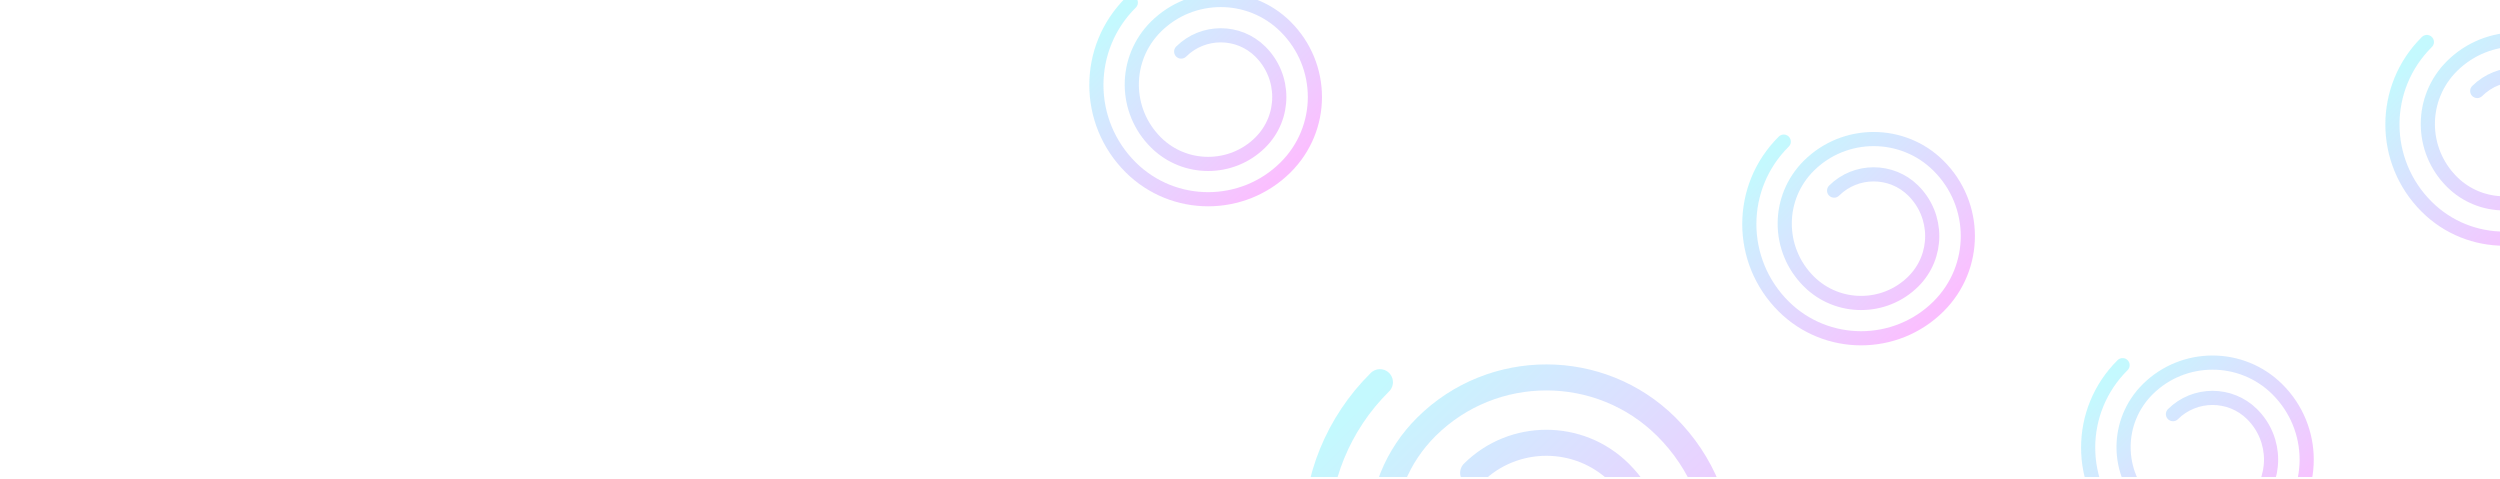
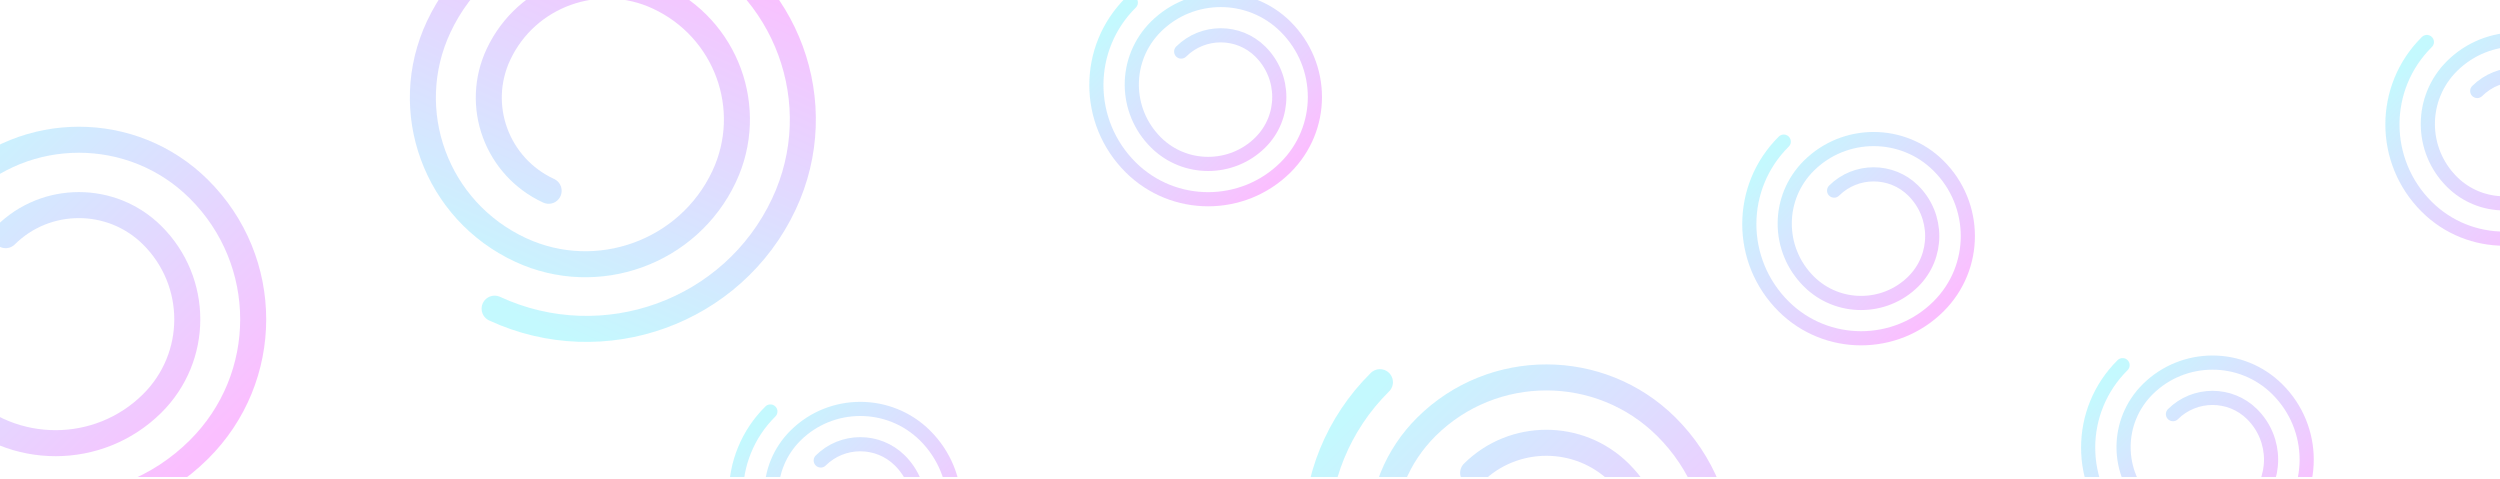
<svg xmlns="http://www.w3.org/2000/svg" width="100%" height="100%" viewBox="0 0 3574 684" version="1.1" xml:space="preserve" style="fill-rule:evenodd;clip-rule:evenodd;stroke-linecap:round;stroke-linejoin:round;stroke-miterlimit:1.5;">
  <g id="Header">
    <clipPath id="_clip1">
      <rect id="Header-Background" x="0" y="0" width="3574.23" height="682.032" />
    </clipPath>
    <g clip-path="url(#_clip1)">
      <g opacity="0.25">
        <rect x="0" y="0" width="3574.23" height="682.032" style="fill:none;" />
        <clipPath id="_clip2">
          <rect x="0" y="0" width="3574.23" height="682.032" />
        </clipPath>
        <g clip-path="url(#_clip2)">
+           <path id="Icon" d="M-125.189,206.551C-246.716,327.06 -246.716,522.443 -125.189,642.952C-12.168,755.025 171.074,755.025 284.095,642.952C387.916,540.001 387.916,373.084 284.095,270.133C189.473,176.305 36.061,176.305 -58.561,270.133C-143.984,354.84 -143.984,492.176 -58.561,576.883C17.662,652.467 141.244,652.467 217.467,576.883C284.491,510.421 284.491,402.664 217.467,336.202C159.643,278.863 65.891,278.863 8.066,336.202" style="fill:none;stroke:url(#_Linear3);stroke-width:37.2px;" />
+           <path id="Icon1" d="M707.095,441.264C862.878,513.247 1048.01,446.373 1120.6,291.896C1188.11,148.233 1125.4,-22.499 980.518,-89.444C847.433,-150.939 689.272,-93.809 627.256,38.161C570.736,158.438 623.244,301.376 744.538,357.423C854.038,408.02 984.17,361.014 1035.2,252.431C1080.73,155.542 1038.43,40.397 940.719,-4.752C854.803,-44.451 752.7,-7.569 712.664,77.626C678.124,151.129 710.213,238.48 784.336,272.73" style="fill:none;stroke:url(#_Linear4);stroke-width:37.2px;" />
          <path id="Icon2" d="M1972.75,546.351C1851.22,666.86 1851.22,862.243 1972.75,982.752C2085.77,1094.83 2269.01,1094.83 2382.03,982.752C2485.85,879.801 2485.85,712.885 2382.03,609.934C2287.41,516.105 2133.99,516.105 2039.37,609.934C1953.95,694.64 1953.95,831.977 2039.37,916.683C2115.6,992.267 2239.18,992.267 2315.4,916.683C2382.43,850.221 2382.43,742.465 2315.4,676.003C2257.58,618.663 2163.82,618.663 2106,676.003" style="fill:none;stroke:url(#_Linear5);stroke-width:37.2px;" />
          <path id="Icon3" d="M2550.06,202.452C2484.41,267.552 2484.41,373.099 2550.06,438.199C2611.11,498.742 2710.1,498.742 2771.16,438.199C2827.24,382.584 2827.24,292.415 2771.16,236.8C2720.04,186.113 2637.16,186.113 2586.05,236.8C2539.9,282.559 2539.9,356.749 2586.05,402.508C2627.23,443.339 2693.99,443.339 2735.16,402.508C2771.37,366.605 2771.37,308.394 2735.16,272.491C2703.93,241.515 2653.28,241.515 2622.04,272.491" style="fill:none;stroke:url(#_Linear6);stroke-width:20.24px;" />
          <path id="Icon4" d="M1616.62,3.667C1550.97,68.767 1550.97,174.315 1616.62,239.415C1677.68,299.957 1776.66,299.957 1837.72,239.415C1893.8,183.8 1893.8,93.63 1837.72,38.015C1786.6,-12.672 1703.73,-12.672 1652.61,38.015C1606.47,83.774 1606.47,157.965 1652.61,203.724C1693.79,244.555 1760.55,244.555 1801.73,203.724C1837.93,167.82 1837.93,109.61 1801.73,73.706C1770.49,42.731 1719.84,42.731 1688.61,73.706" style="fill:none;stroke:url(#_Linear7);stroke-width:20.24px;" />
          <path id="Icon5" d="M3034.46,522.03C2968.81,587.13 2968.81,692.678 3034.46,757.777C3095.52,818.32 3194.51,818.32 3255.56,757.777C3311.65,702.162 3311.65,611.993 3255.56,556.378C3204.45,505.691 3121.57,505.691 3070.46,556.378C3024.31,602.137 3024.31,676.327 3070.46,722.086C3111.63,762.918 3178.39,762.918 3219.57,722.086C3255.78,686.183 3255.78,627.972 3219.57,592.069C3188.33,561.094 3137.69,561.094 3106.45,592.069" style="fill:none;stroke:url(#_Linear8);stroke-width:20.24px;" />
          <path id="Icon6" d="M3469.45,60.041C3403.8,125.141 3403.8,230.688 3469.45,295.788C3530.5,356.331 3629.49,356.331 3690.54,295.788C3746.63,240.173 3746.63,150.004 3690.54,94.389C3639.43,43.702 3556.55,43.702 3505.44,94.389C3459.29,140.148 3459.29,214.338 3505.44,260.097C3546.62,300.928 3613.38,300.928 3654.55,260.097C3690.76,224.194 3690.76,165.983 3654.55,130.08C3623.31,99.104 3572.67,99.105 3541.43,130.08" style="fill:none;stroke:url(#_Linear9);stroke-width:20.24px;" />
+           <path id="Icon7" d="M1101.34,588.263C1035.68,653.363 1035.68,758.911 1101.34,824.01C1162.39,884.553 1261.38,884.553 1322.43,824.01C1378.52,768.396 1378.52,678.226 1322.43,622.611C1271.32,571.924 1188.44,571.924 1137.33,622.611C1091.18,668.37 1091.18,742.56 1137.33,788.319C1178.5,829.151 1245.26,829.151 1286.44,788.319C1322.65,752.416 1322.65,694.205 1286.44,658.302C1255.2,627.327 1204.56,627.327 1173.32,658.302" style="fill:none;stroke:url(#_Linear10);stroke-width:20.24px;" />
        </g>
      </g>
    </g>
  </g>
  <defs>
+     <linearGradient id="_Linear3" x1="0" y1="0" x2="1" y2="0.009" gradientUnits="userSpaceOnUse" gradientTransform="matrix(-424.687,-421.127,392.627,-389.336,275.766,651.21)">
+       <stop offset="0" style="stop-color:rgb(237,0,255);stop-opacity:1" />
+       <stop offset="1" style="stop-color:rgb(18,233,253);stop-opacity:1" />
+     </linearGradient>
+     <linearGradient id="_Linear4" x1="0" y1="0" x2="1" y2="-0.007" gradientUnits="userSpaceOnUse" gradientTransform="matrix(-253.678,539.831,-503.297,-232.562,991.194,-84.5106)">
+       <stop offset="0" style="stop-color:rgb(237,0,255);stop-opacity:1" />
+       <stop offset="1" style="stop-color:rgb(18,233,253);stop-opacity:1" />
+     </linearGradient>
    <linearGradient id="_Linear5" x1="0" y1="0" x2="1" y2="0.009" gradientUnits="userSpaceOnUse" gradientTransform="matrix(-424.687,-421.127,392.627,-389.336,2373.7,991.011)">
      <stop offset="0" style="stop-color:rgb(237,0,255);stop-opacity:1" />
      <stop offset="1" style="stop-color:rgb(18,233,253);stop-opacity:1" />
    </linearGradient>
    <linearGradient id="_Linear6" x1="0" y1="0" x2="1" y2="0.009" gradientUnits="userSpaceOnUse" gradientTransform="matrix(-229.419,-227.496,212.1,-210.322,2766.66,442.661)">
      <stop offset="0" style="stop-color:rgb(237,0,255);stop-opacity:1" />
      <stop offset="1" style="stop-color:rgb(18,233,253);stop-opacity:1" />
    </linearGradient>
    <linearGradient id="_Linear7" x1="0" y1="0" x2="1" y2="0.009" gradientUnits="userSpaceOnUse" gradientTransform="matrix(-229.419,-227.496,212.1,-210.322,1833.22,243.876)">
      <stop offset="0" style="stop-color:rgb(237,0,255);stop-opacity:1" />
      <stop offset="1" style="stop-color:rgb(18,233,253);stop-opacity:1" />
    </linearGradient>
    <linearGradient id="_Linear8" x1="0" y1="0" x2="1" y2="0.009" gradientUnits="userSpaceOnUse" gradientTransform="matrix(-229.419,-227.496,212.1,-210.322,3251.06,762.239)">
      <stop offset="0" style="stop-color:rgb(237,0,255);stop-opacity:1" />
      <stop offset="1" style="stop-color:rgb(18,233,253);stop-opacity:1" />
    </linearGradient>
    <linearGradient id="_Linear9" x1="0" y1="0" x2="1" y2="0.009" gradientUnits="userSpaceOnUse" gradientTransform="matrix(-229.419,-227.496,212.1,-210.322,3686.04,300.25)">
      <stop offset="0" style="stop-color:rgb(237,0,255);stop-opacity:1" />
      <stop offset="1" style="stop-color:rgb(18,233,253);stop-opacity:1" />
    </linearGradient>
+     <linearGradient id="_Linear10" x1="0" y1="0" x2="1" y2="0.009" gradientUnits="userSpaceOnUse" gradientTransform="matrix(-229.419,-227.496,212.1,-210.322,1317.93,828.472)">
+       <stop offset="0" style="stop-color:rgb(237,0,255);stop-opacity:1" />
+       <stop offset="1" style="stop-color:rgb(18,233,253);stop-opacity:1" />
+     </linearGradient>
  </defs>
</svg>
